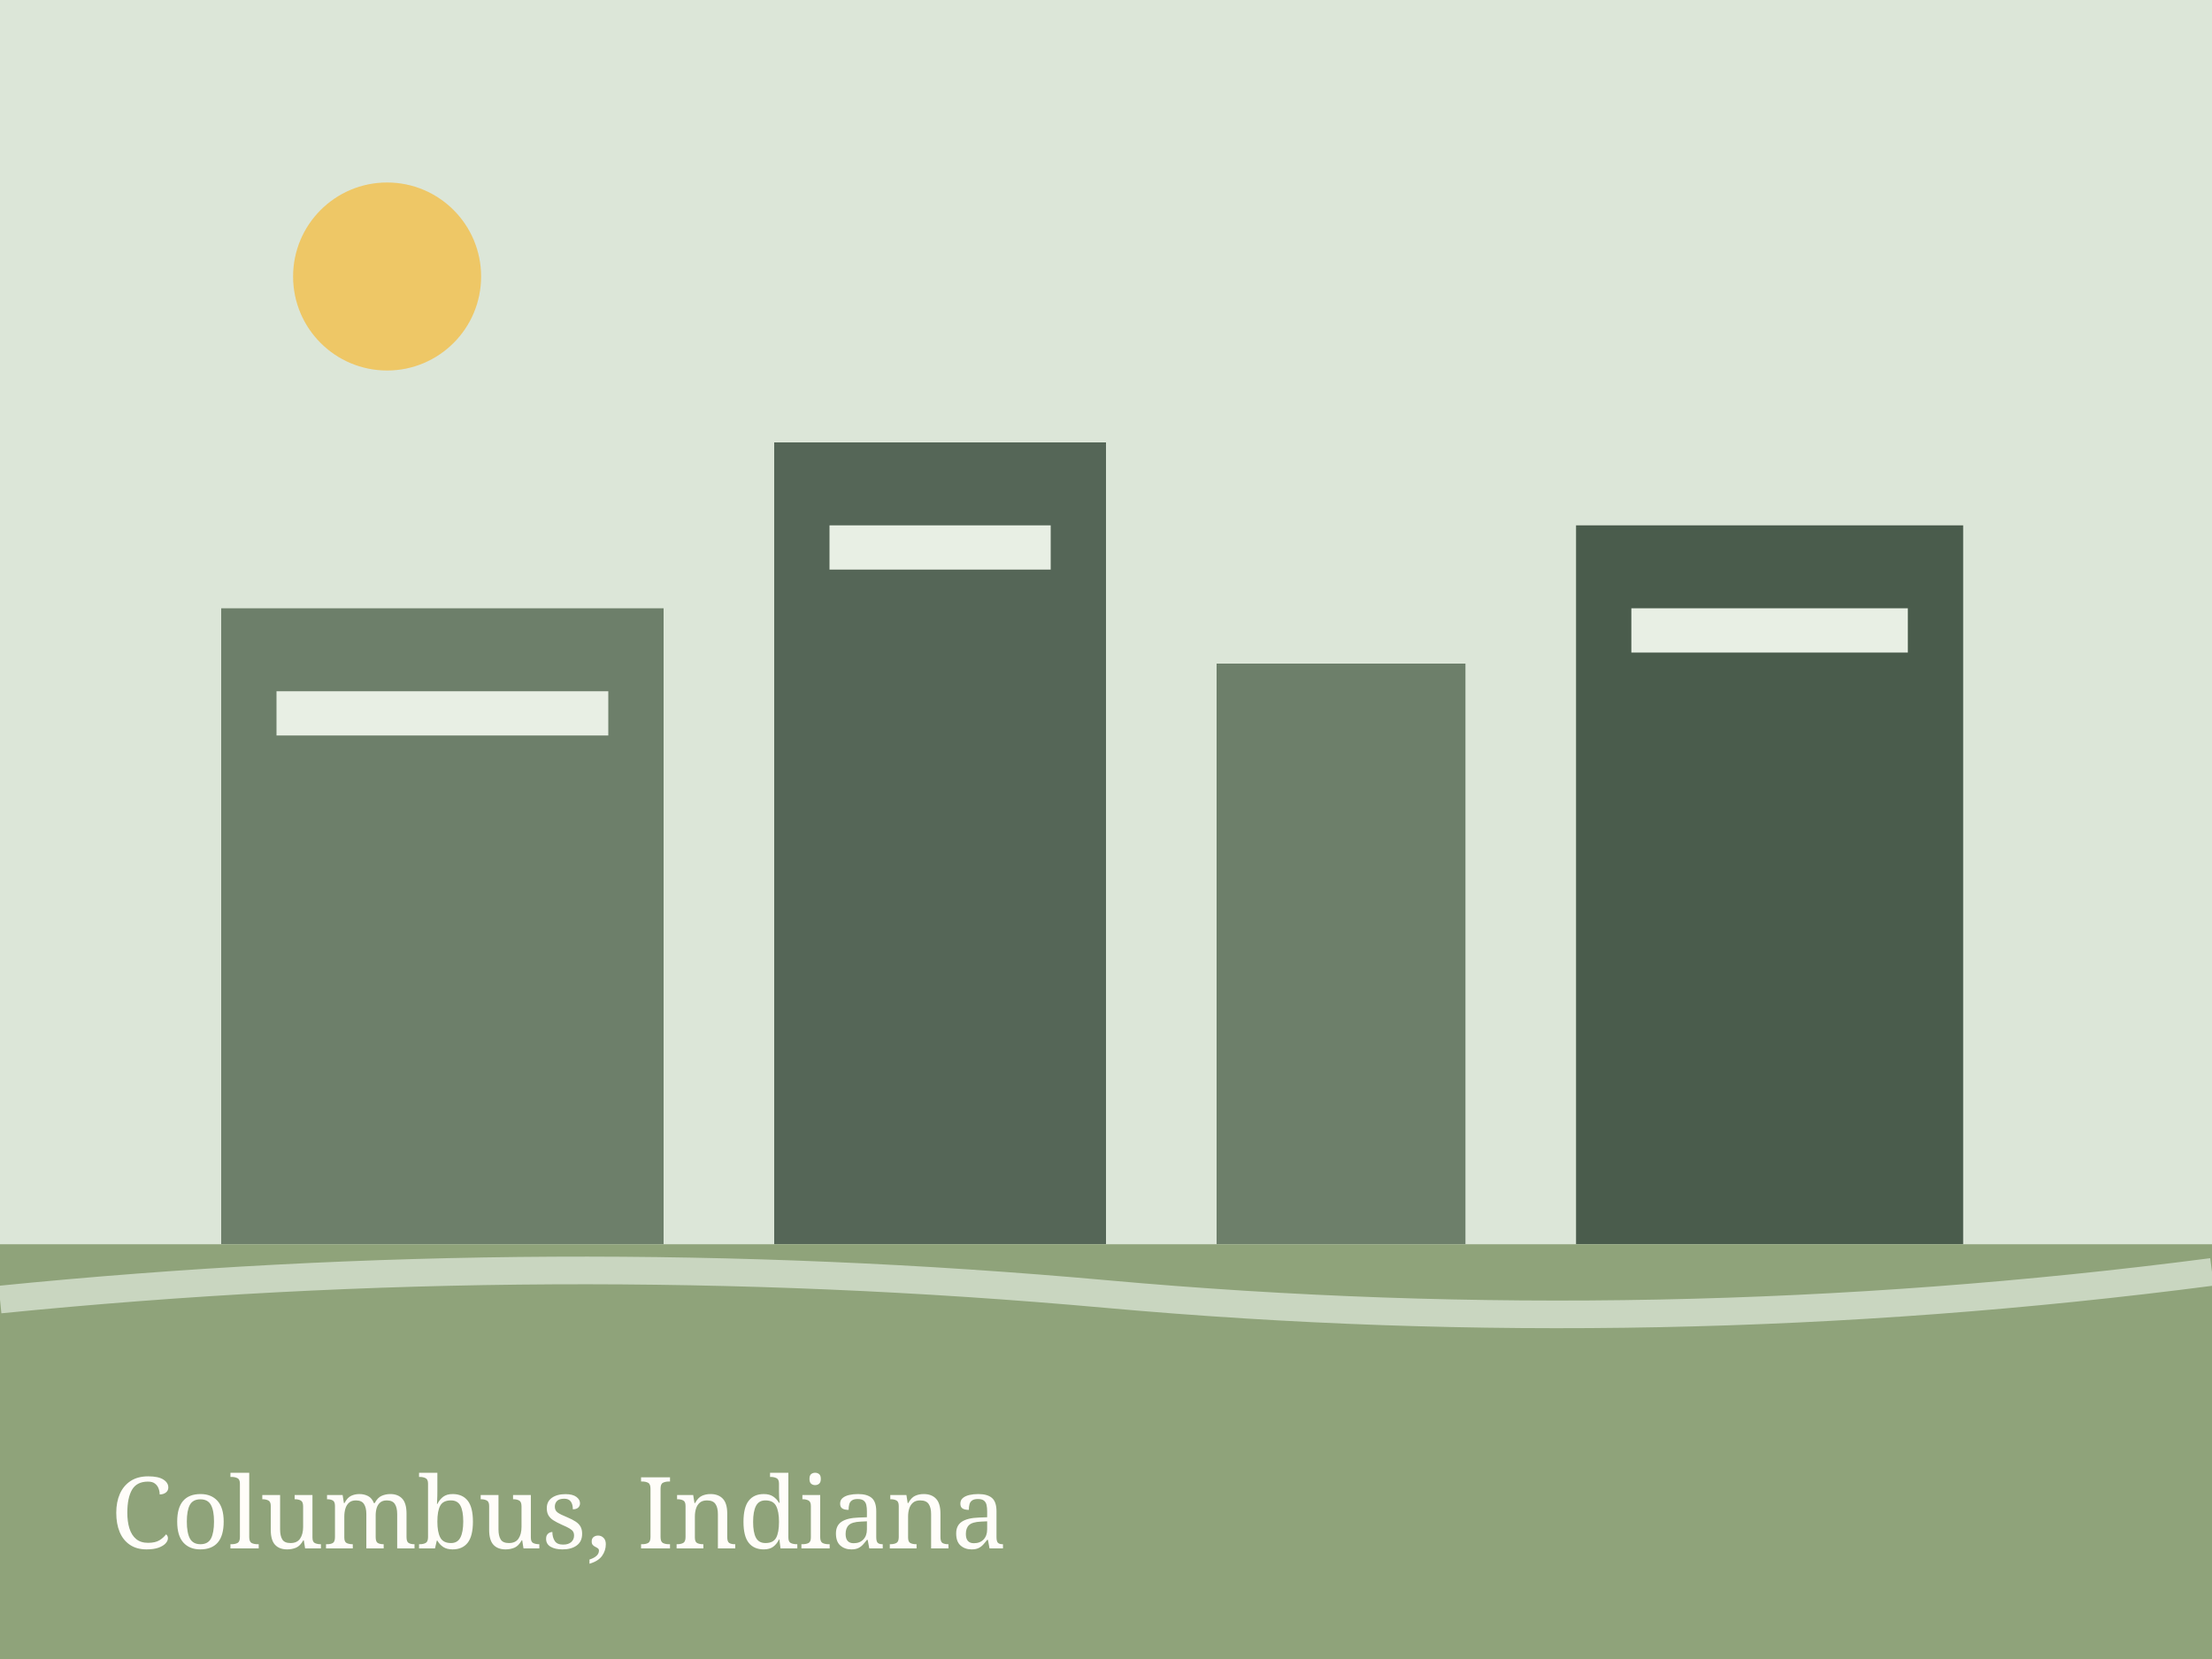
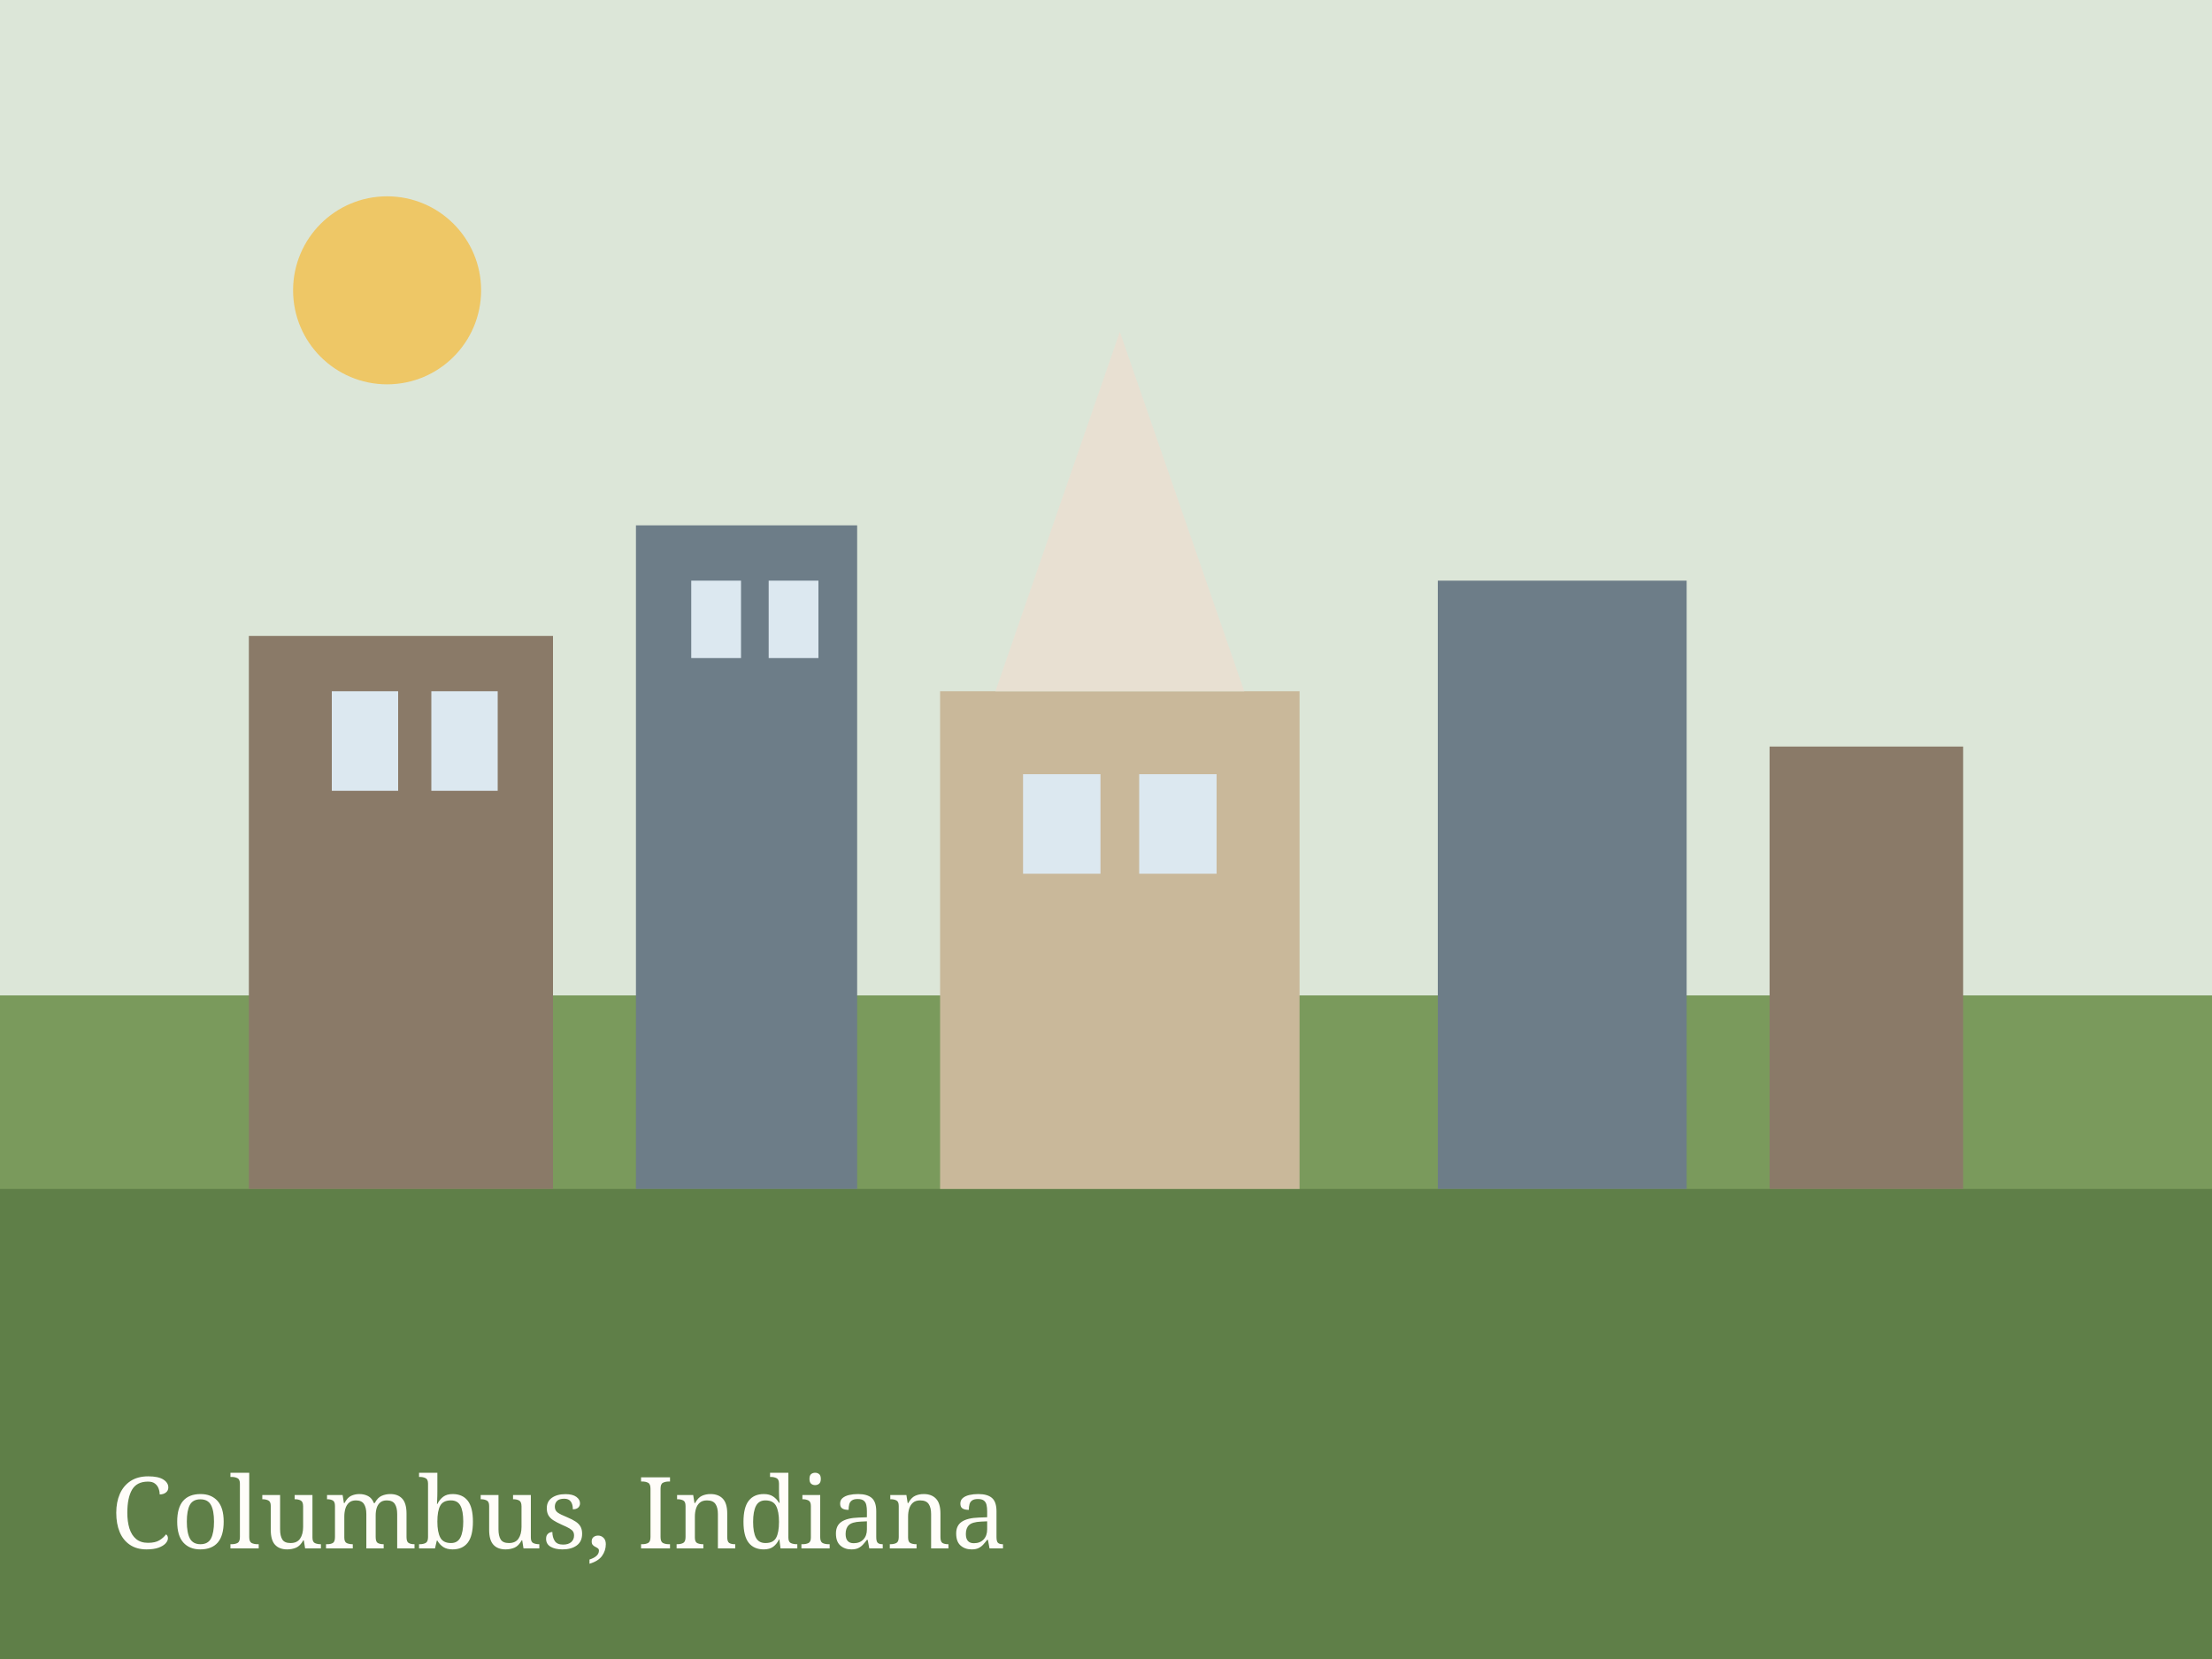
<svg xmlns="http://www.w3.org/2000/svg" width="800" height="600" viewBox="0 0 800 600">
  <rect width="800" height="600" fill="#dce6d8" />
-   <rect x="80" y="220" width="160" height="230" fill="#6d7f6a" />
-   <rect x="280" y="160" width="120" height="290" fill="#556657" />
-   <rect x="440" y="240" width="90" height="210" fill="#6d7f6a" />
-   <rect x="570" y="190" width="140" height="260" fill="#4a5c4c" />
-   <rect x="100" y="250" width="120" height="16" fill="#e8efe4" />
-   <rect x="300" y="190" width="80" height="16" fill="#e8efe4" />
-   <rect x="590" y="220" width="100" height="16" fill="#e8efe4" />
-   <rect y="450" width="800" height="150" fill="#8fa37a" />
-   <path d="M0 470 Q200 450 400 468 T800 460" stroke="#c9d6c0" stroke-width="10" fill="none" />
-   <circle cx="140" cy="100" r="34" fill="#f0c35a" opacity="0.9" />
+   <rect y="360" width="800" height="240" fill="#7a9a5c" />
+   <rect y="430" width="800" height="170" fill="#5f7f48" />
+   <rect x="90" y="230" width="110" height="200" fill="#8a7a68" />
+   <rect x="230" y="190" width="80" height="240" fill="#6d7d88" />
+   <rect x="340" y="250" width="130" height="180" fill="#c9b89a" />
+   <polygon points="405,120 360,250 450,250" fill="#e8e0d2" />
+   <rect x="520" y="210" width="90" height="220" fill="#6d7d88" />
+   <rect x="640" y="270" width="70" height="160" fill="#8a7a68" />
+   <rect x="120" y="250" width="24" height="36" fill="#dce8f0" />
+   <rect x="156" y="250" width="24" height="36" fill="#dce8f0" />
+   <rect x="250" y="210" width="18" height="28" fill="#dce8f0" />
+   <rect x="278" y="210" width="18" height="28" fill="#dce8f0" />
+   <rect x="370" y="280" width="28" height="36" fill="#dce8f0" />
+   <rect x="412" y="280" width="28" height="36" fill="#dce8f0" />
+   <circle cx="140" cy="105" r="34" fill="#f0c35a" opacity="0.9" />
  <text x="40" y="560" fill="#fffdf9" font-family="Georgia, serif" font-size="36">Columbus, Indiana</text>
</svg>
